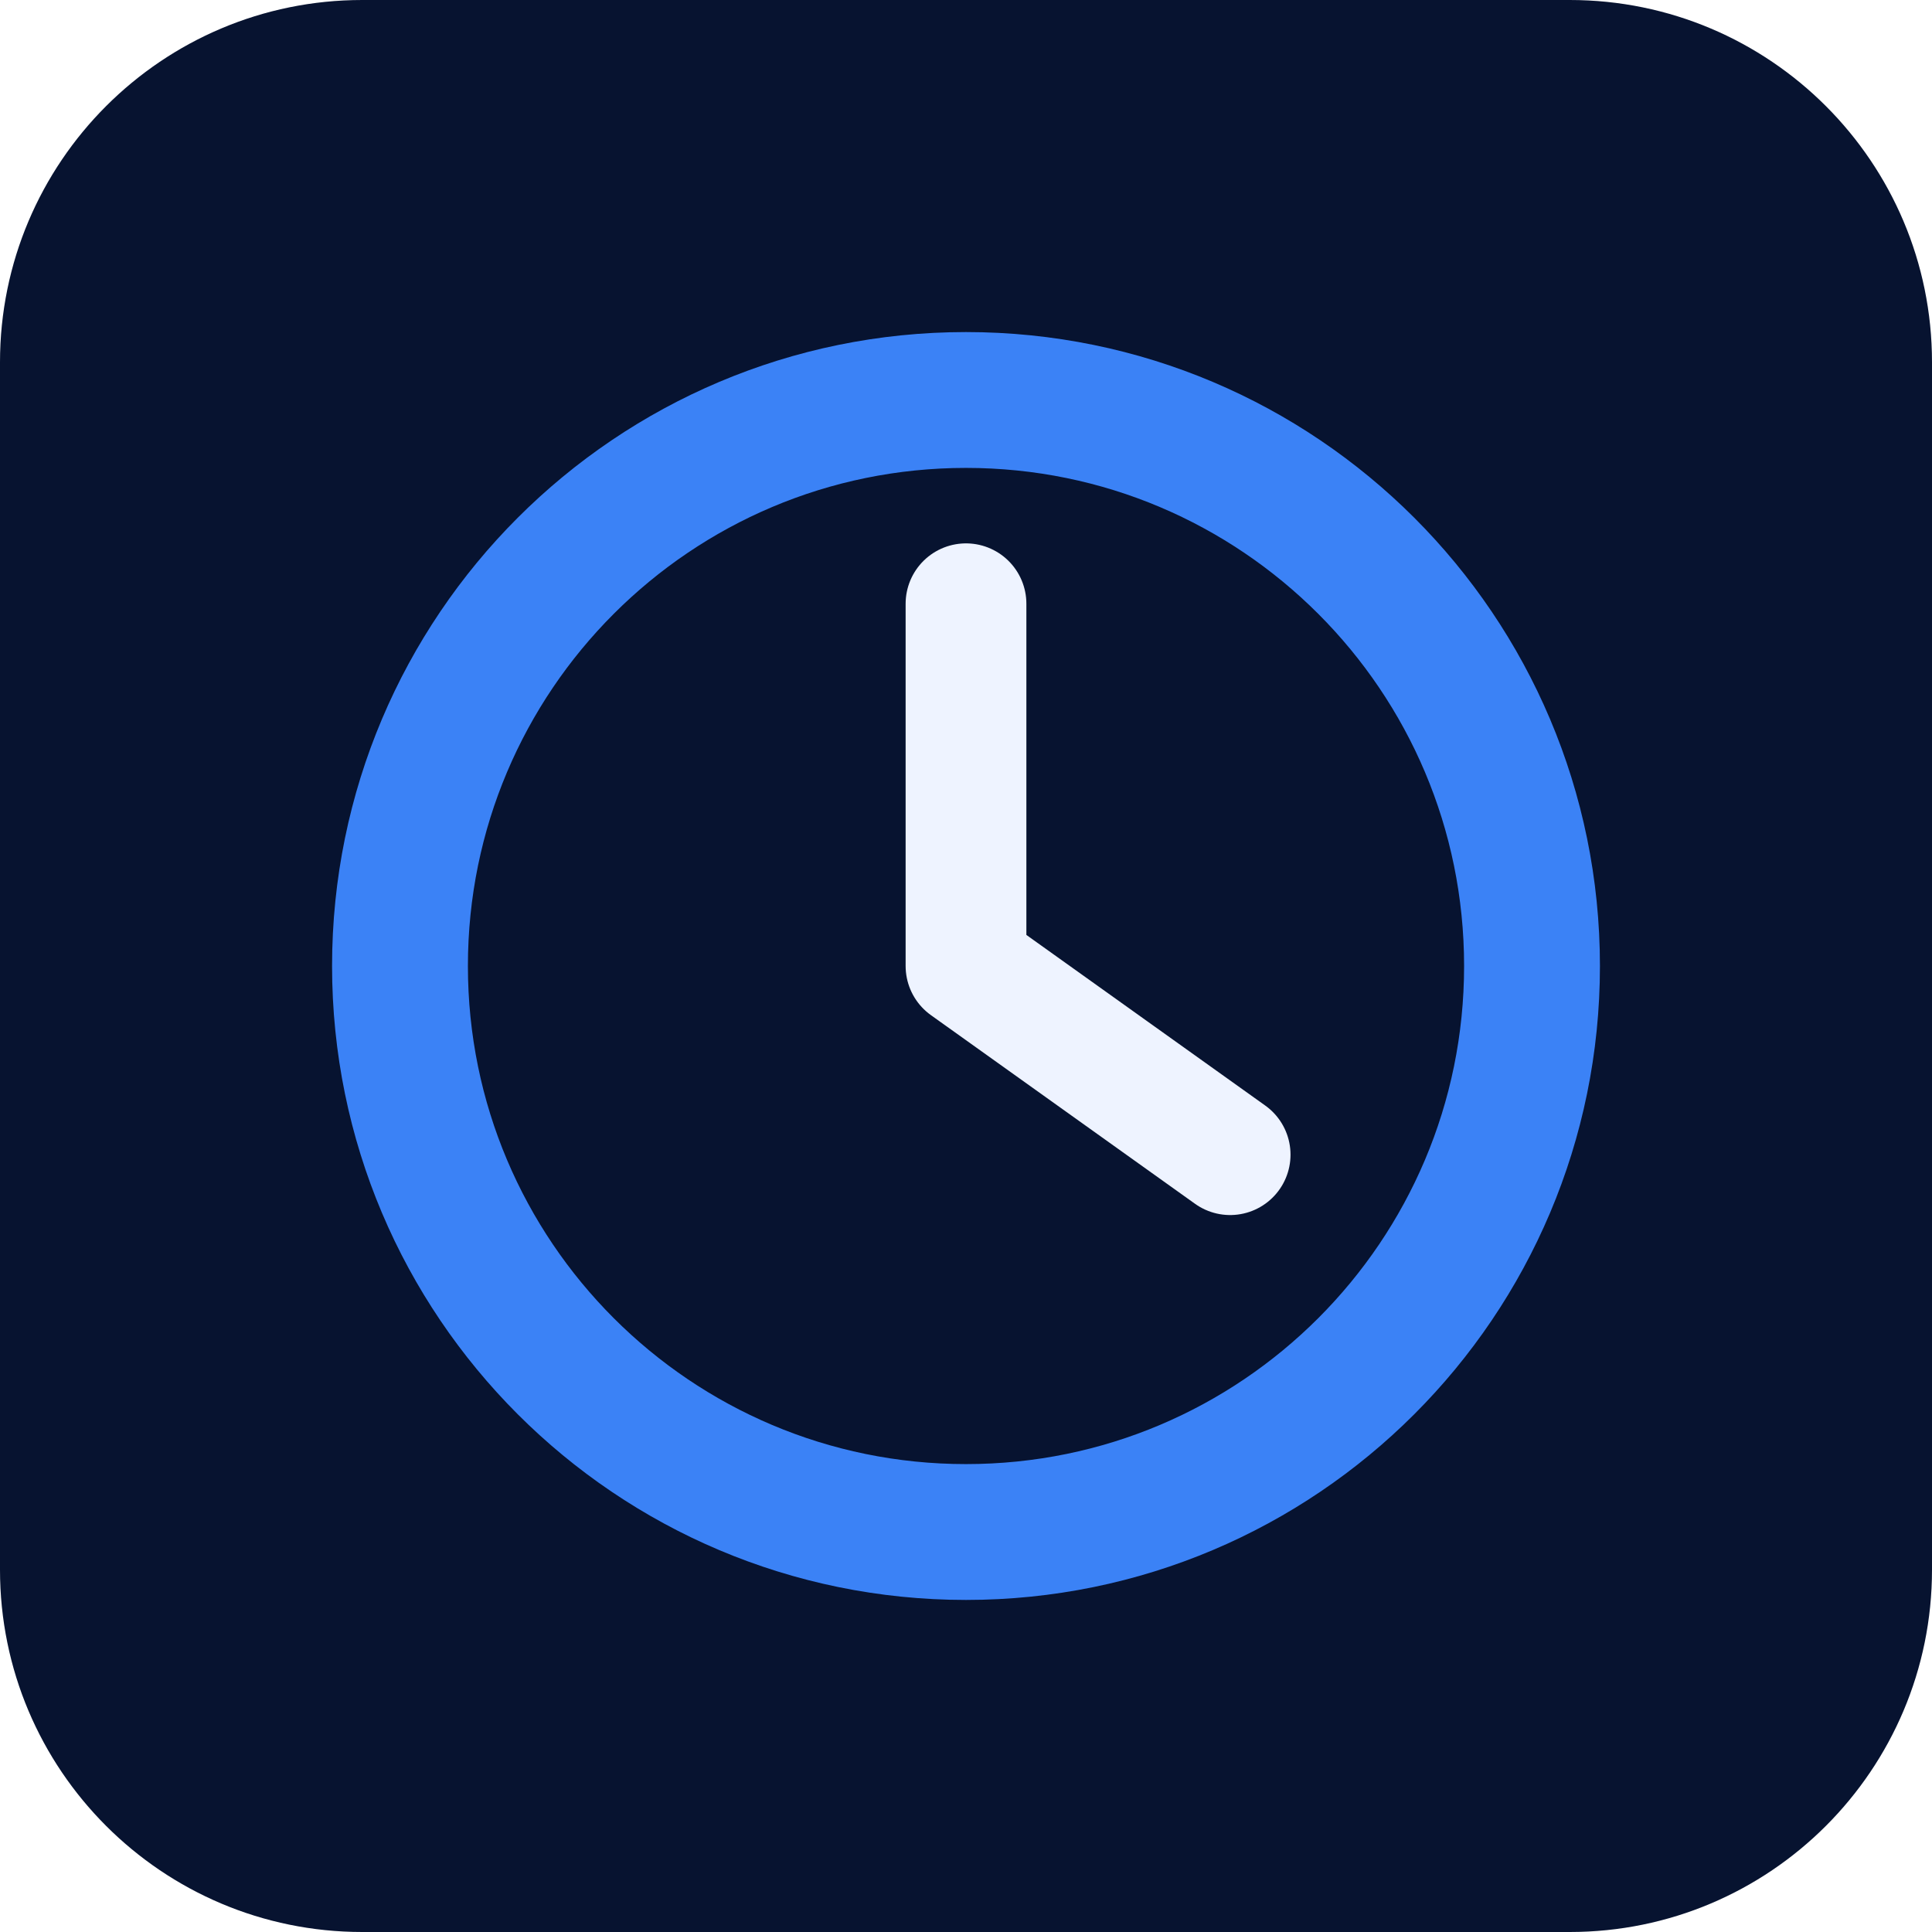
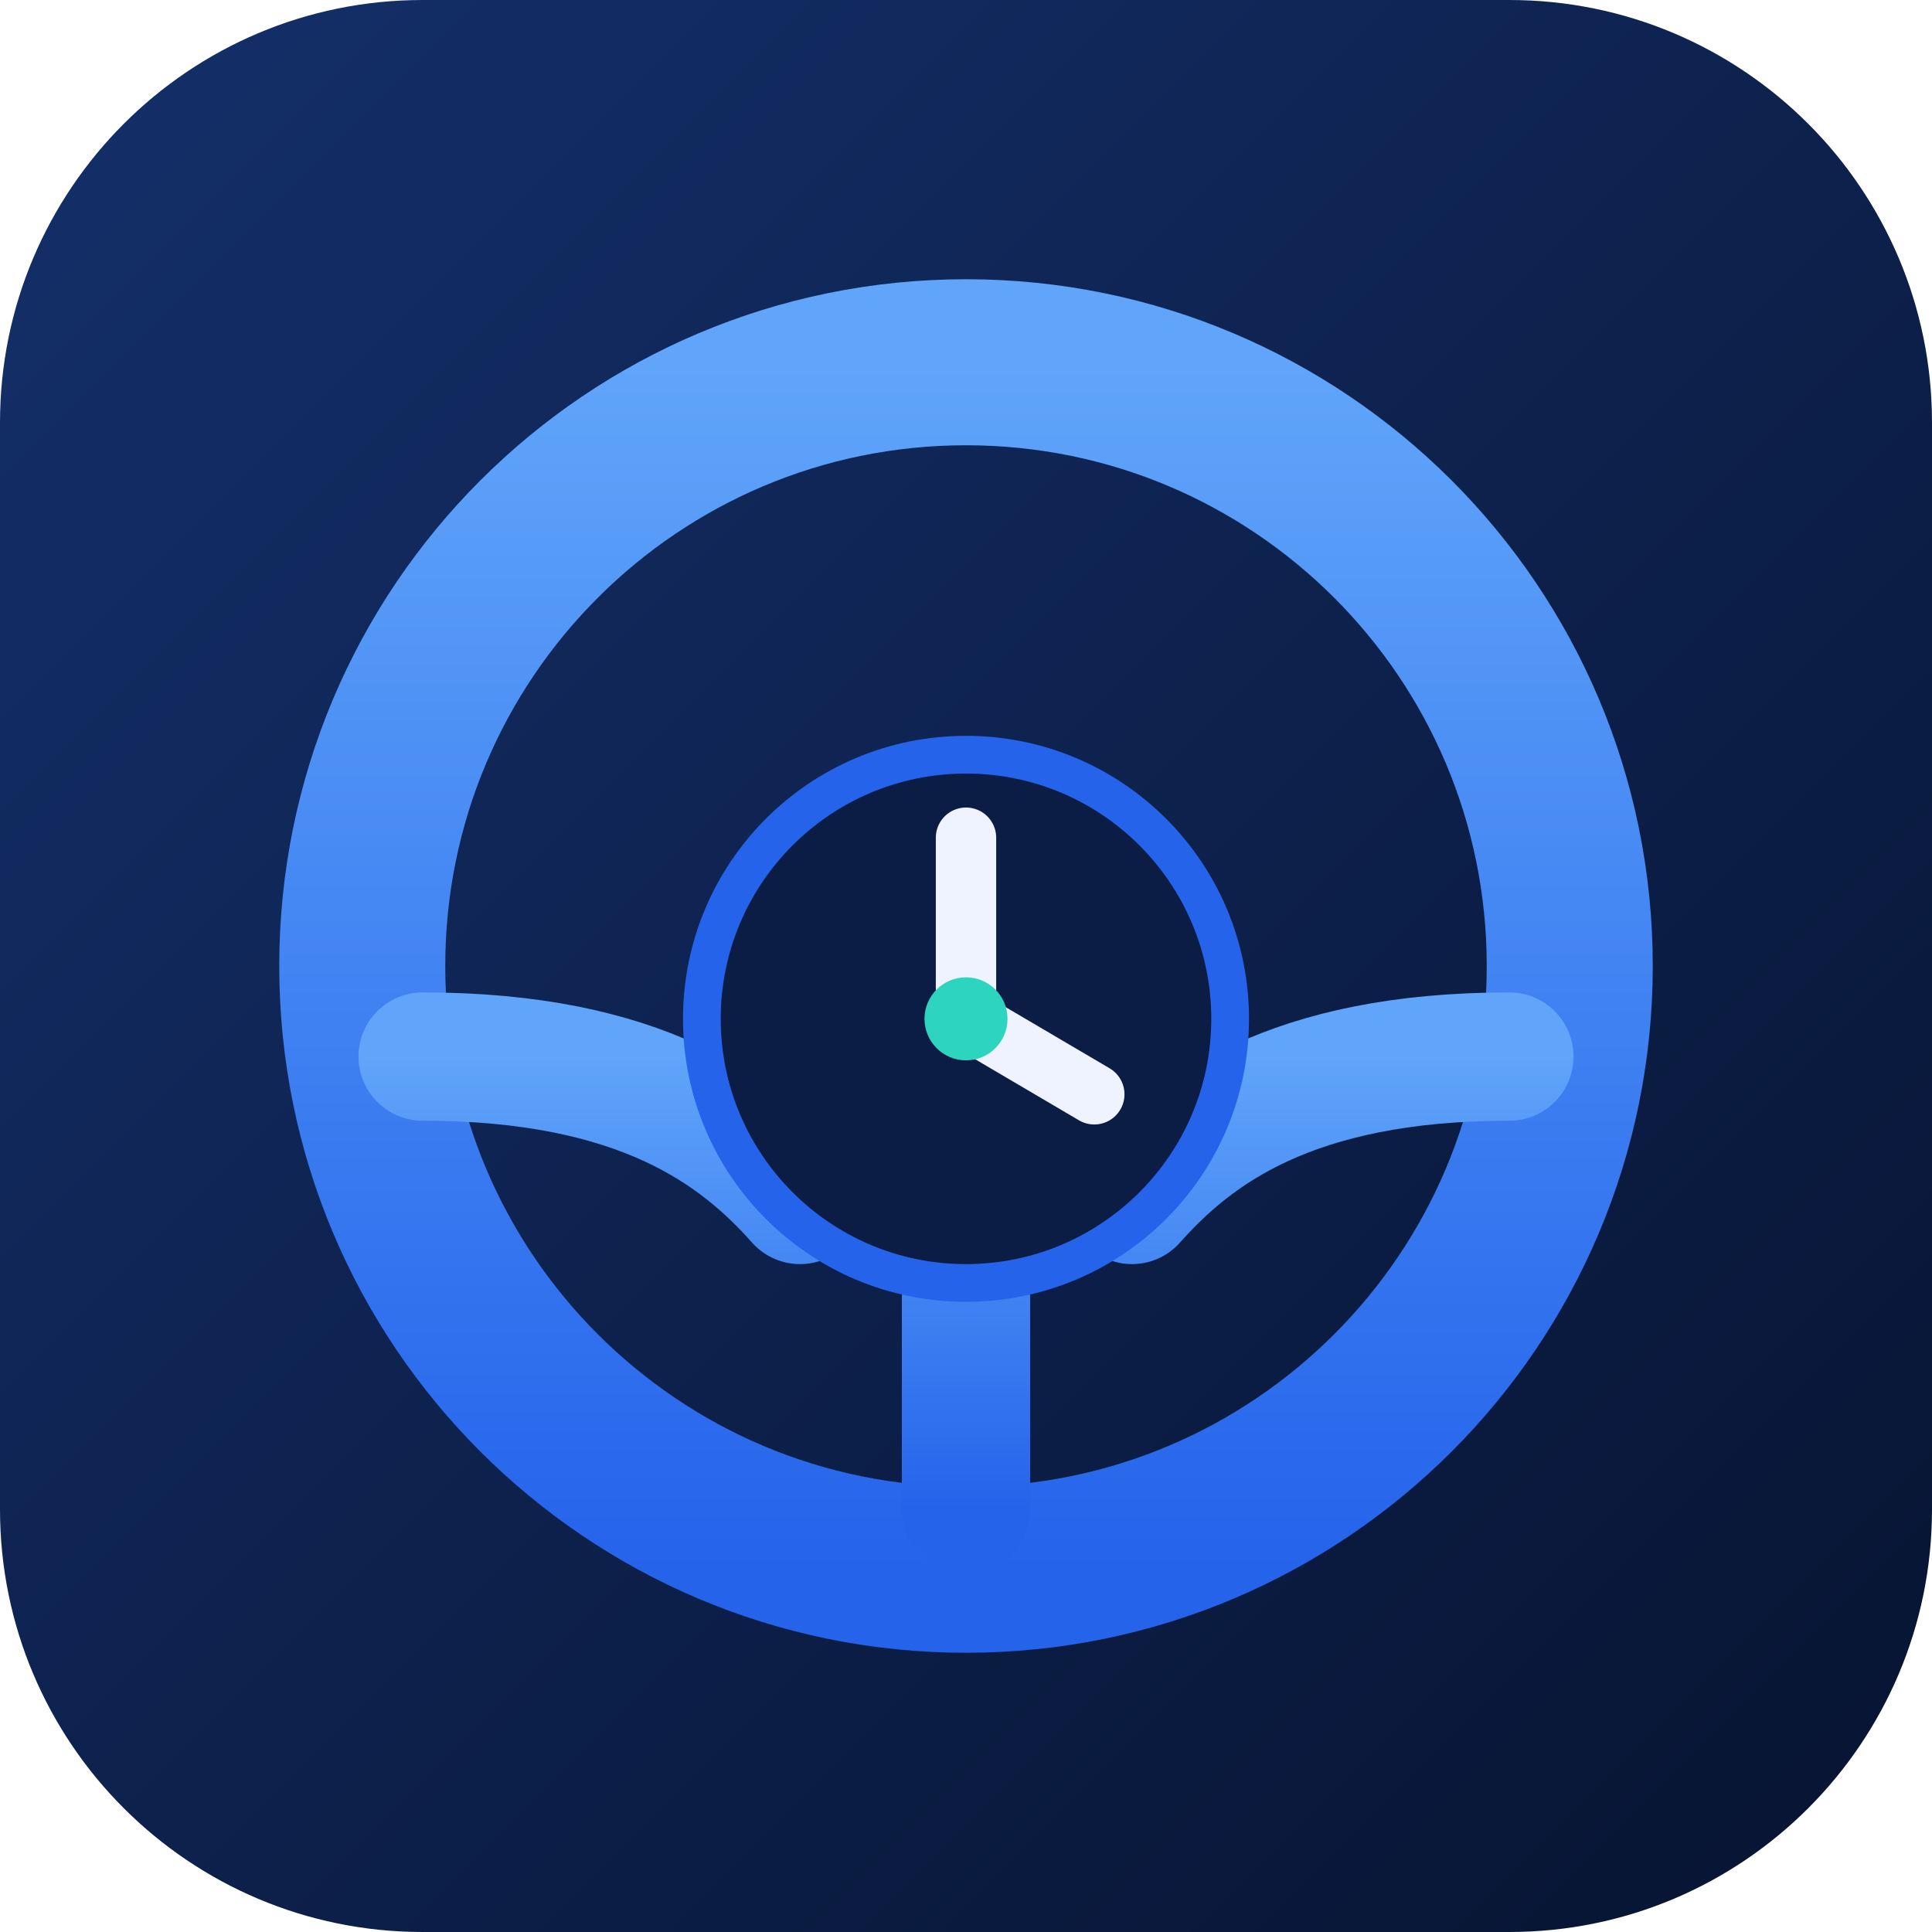
<svg xmlns="http://www.w3.org/2000/svg" viewBox="0 0 512 512">
-   <rect width="512" height="512" rx="96" fill="#071330" />
-   <circle cx="256" cy="256" r="150" fill="none" stroke="#3b82f6" stroke-width="36" />
-   <path d="M256 256V160M256 256l70 50" stroke="#eef3ff" stroke-width="32" stroke-linecap="round" fill="none" />
+   <defs>
+     <linearGradient id="bg" x1="0" y1="0" x2="1" y2="1">
+       <stop offset="0" stop-color="#14306b" />
+       <stop offset="1" stop-color="#071330" />
+     </linearGradient>
+     <linearGradient id="rim" x1="0" y1="0" x2="0" y2="1">
+       <stop offset="0" stop-color="#60a5fa" />
+       <stop offset="1" stop-color="#2563eb" />
+     </linearGradient>
+   </defs>
+   <rect width="512" height="512" rx="112" fill="url(#bg)" />
+   <circle cx="256" cy="256" r="160" fill="none" stroke="url(#rim)" stroke-width="44" />
+   <path d="M112 280 C170 280 196 300 212 318 M400 280 C342 280 316 300 300 318 M256 344 V400" stroke="url(#rim)" stroke-width="34" stroke-linecap="round" fill="none" />
+   <circle cx="256" cy="270" r="70" fill="#0b1d45" stroke="#2563eb" stroke-width="10" />
+   <path d="M256 270 V222 M256 270 L290 290" stroke="#eef3ff" stroke-width="16" stroke-linecap="round" fill="none" />
+   <circle cx="256" cy="270" r="11" fill="#2dd4bf" />
</svg>
